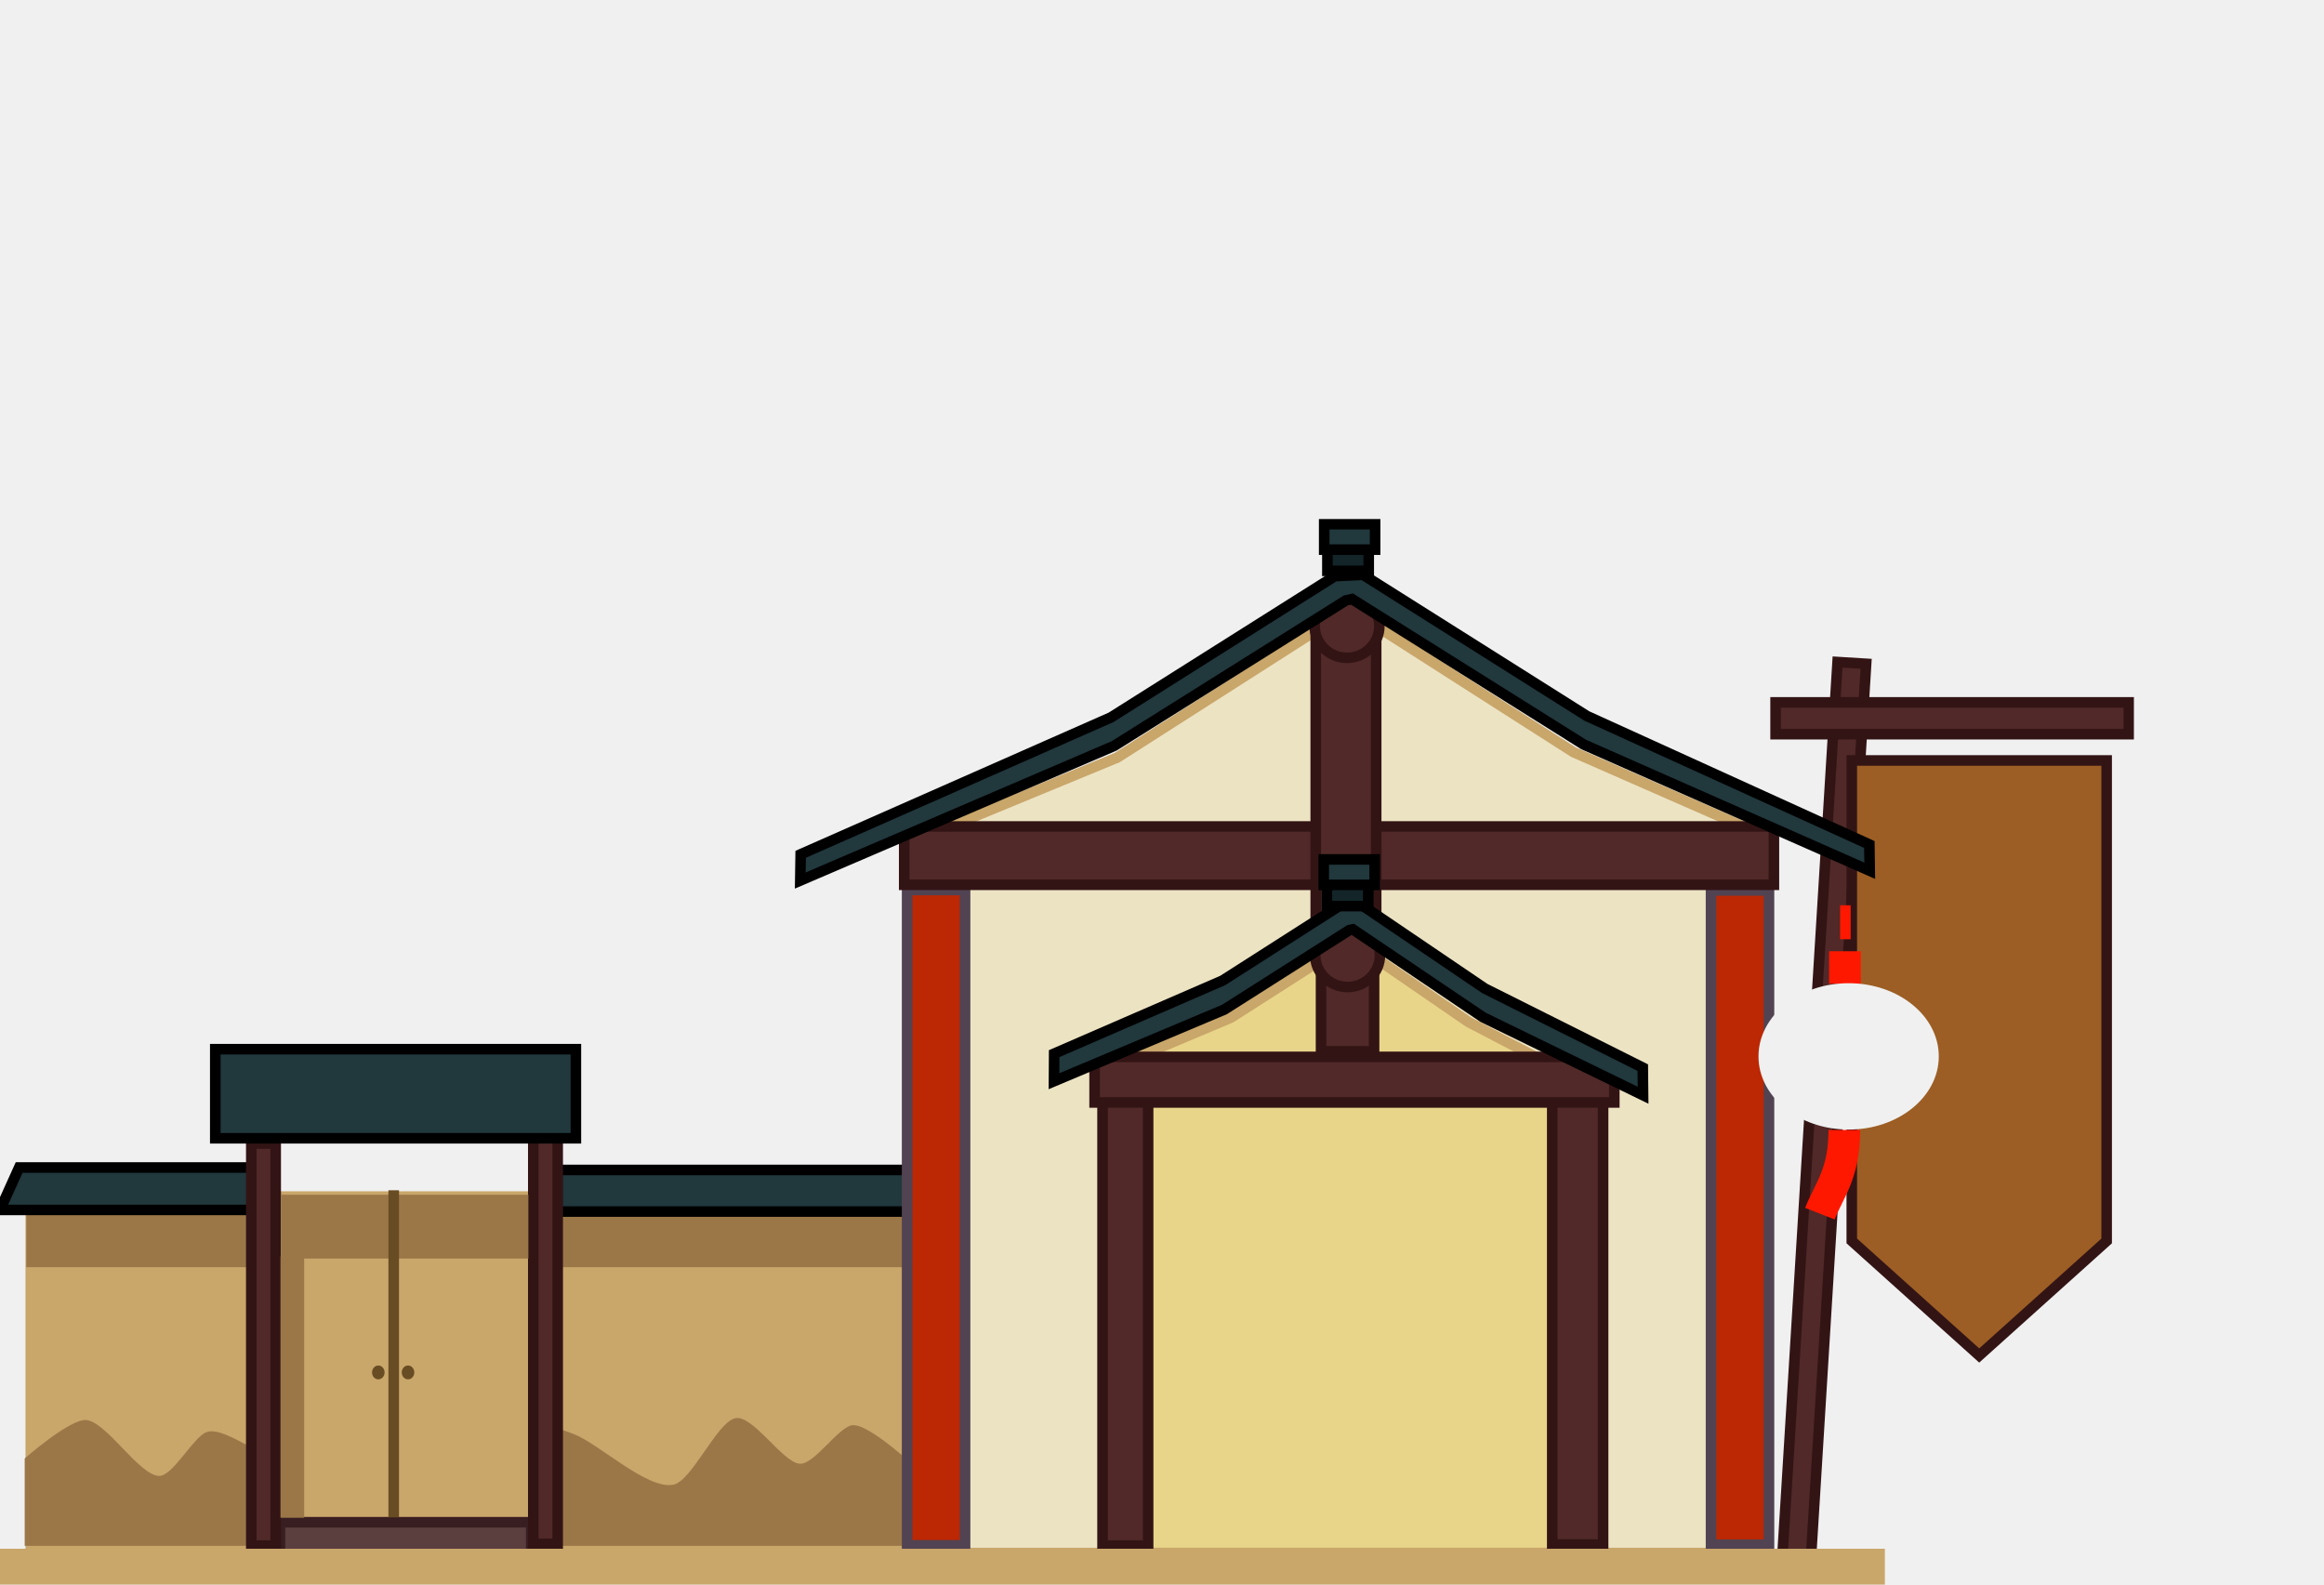
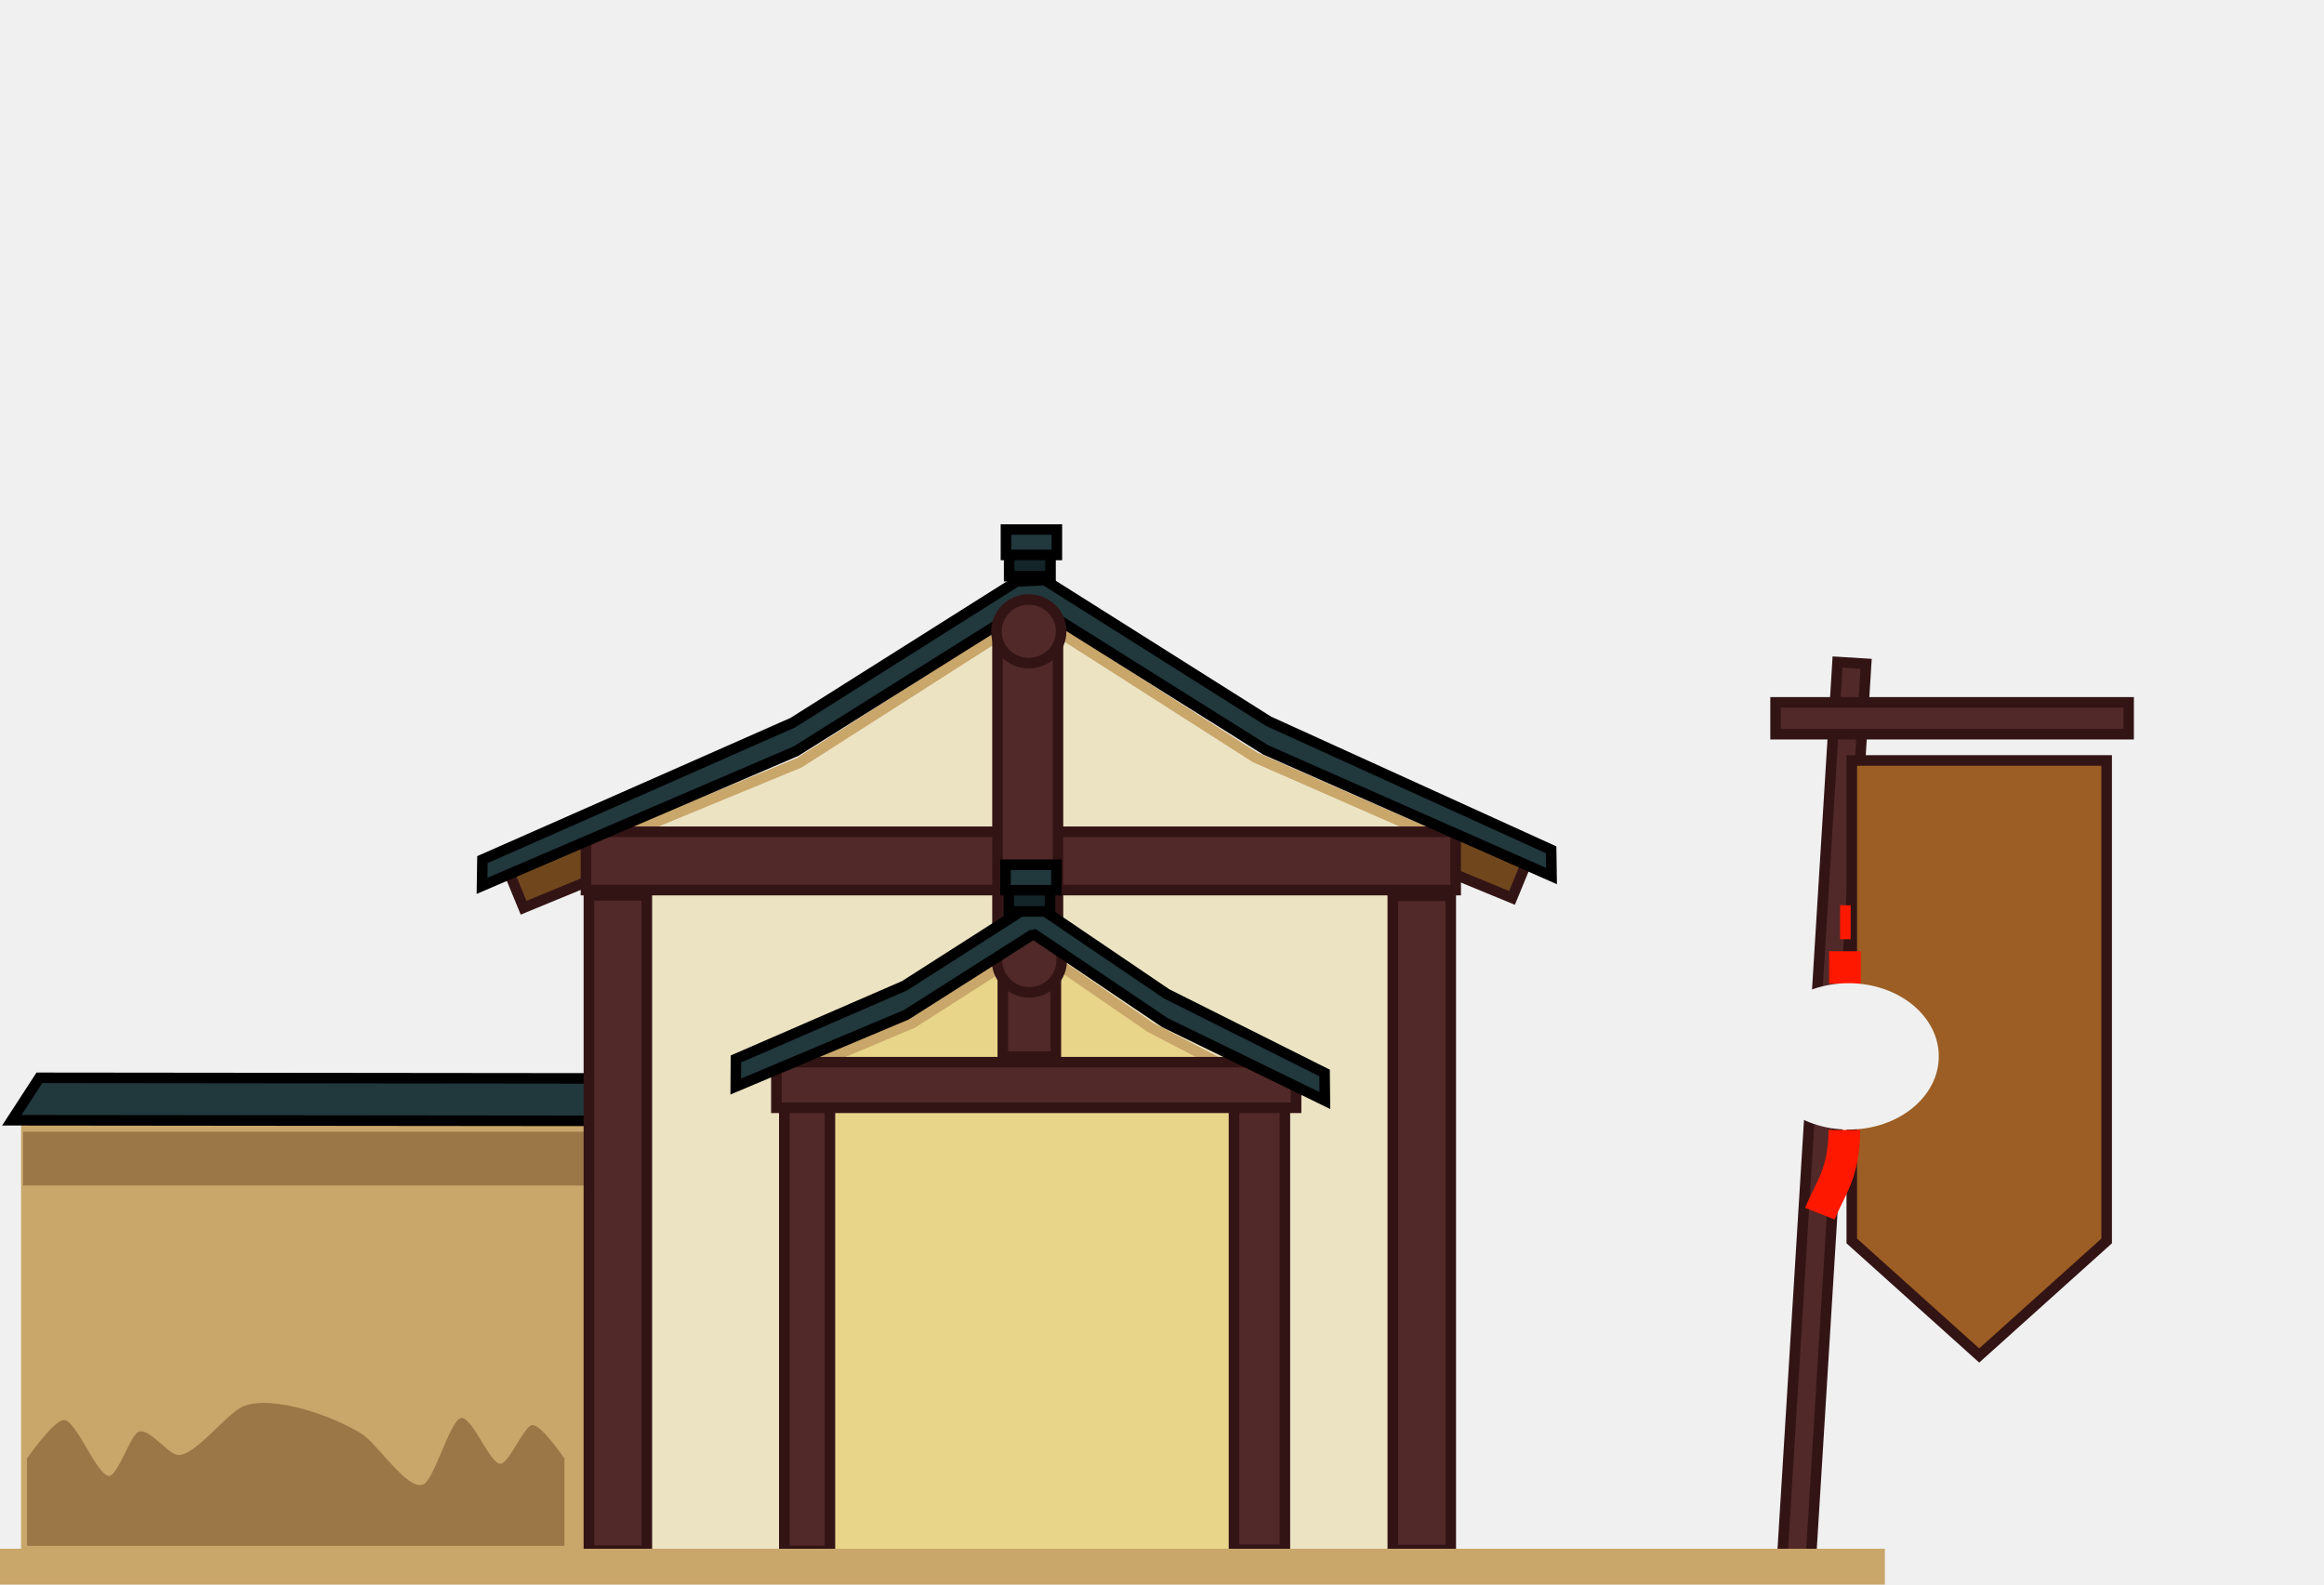
<svg xmlns="http://www.w3.org/2000/svg" version="1.1" id="图层_1" x="0px" y="0px" width="220px" height="150px" viewBox="0 0 220 150" enable-background="new 0 0 220 150" xml:space="preserve">
  <defs>
-     <filter id="Adobe_OpacityMaskFilter" filterUnits="userSpaceOnUse" x="-0.774" y="49.121" width="202.796" height="101.379">
+     <filter id="Adobe_OpacityMaskFilter" filterUnits="userSpaceOnUse" x="-0.46" y="49.623" width="202.481" height="100.877">
      <feColorMatrix type="matrix" values="1 0 0 0 0  0 1 0 0 0  0 0 1 0 0  0 0 0 1 0" />
    </filter>
  </defs>
-   <mask maskUnits="userSpaceOnUse" x="-0.774" y="49.121" width="202.796" height="101.379" id="lanternMask">
+   <mask maskUnits="userSpaceOnUse" x="-0.46" y="49.623" width="202.481" height="100.877" id="lanternMask">
    <rect fill="#FFFFFF" filter="url(#Adobe_OpacityMaskFilter)" width="220" height="150" />
    <ellipse cx="175" cy="100" rx="8.534" ry="6.928" />
  </mask>
  <g id="图层_2" mask="url(#lanternMask)">
-     <polygon fill="#ECE3C3" stroke="#C9A66A" stroke-miterlimit="10" points="165.415,147.012 87.403,147.012 87.403,79.284    105.776,71.704 127.766,57.653 148.949,71.197 165.314,78.376  " />
    <g>
-       <rect x="130.311" y="103.699" transform="matrix(0.0616 -0.9981 0.9981 0.0616 57.2012 270.9483)" fill="#502928" stroke="#331415" stroke-miterlimit="10" width="84.765" height="2.71" />
-       <rect x="2.915" y="114.387" fill="#C9A66A" stroke="#C9A66A" stroke-miterlimit="10" width="82.43" height="32.195" />
-       <rect x="2.488" y="114.861" fill="#9B7748" width="82.968" height="5.094" />
-       <polygon fill="#21383D" stroke="#000000" stroke-miterlimit="10" points="23.987,114.534 0,114.534 1.813,110.518 23.987,110.518       " />
-       <path fill="#9B7748" d="M85.73,146.332H2.338v-8.27c0,0,4.245-3.729,5.797-3.639c1.91,0.11,5.005,5.215,6.916,5.292    c1.286,0.052,3.224-3.647,4.475-4.134c1.542-0.602,4.619,2.051,6.204,2.15c2.663,0.168,7.633-4.023,10.271-4.631    c4.549-1.049,13.835,0.922,18.306,2.646c2.41,0.931,7.002,5.321,9.458,4.795c1.727-0.371,4.078-5.831,5.797-6.282    c1.641-0.432,4.444,4.09,6.102,4.299c1.361,0.174,3.625-3.402,4.983-3.638c1.353-0.233,5.085,3.142,5.085,3.142v8.27H85.73z" />
-       <rect x="26.298" y="113.273" fill="#C9A66A" stroke="#C9A66A" stroke-miterlimit="10" width="24.097" height="33.233" />
-       <rect x="26.5" y="144.098" fill="#5B3E3E" stroke="#381E20" stroke-miterlimit="10" width="23.795" height="3.014" />
-       <rect x="52.75" y="110.75" fill="#21383D" stroke="#000000" stroke-miterlimit="10" width="33.25" height="3.938" />
-       <rect x="23.789" y="108.255" fill="#502928" stroke="#331415" stroke-miterlimit="10" width="2.309" height="38.054" />
-       <rect x="50.484" y="107.502" fill="#502928" stroke="#331415" stroke-miterlimit="10" width="2.309" height="38.648" />
-       <rect x="20.379" y="99.318" fill="#21383D" stroke="#000000" stroke-miterlimit="10" width="34.137" height="8.434" />
-       <rect x="26.63" y="113.098" fill="#9B7748" width="23.387" height="6.041" />
-       <line fill="none" stroke="#684C23" stroke-miterlimit="10" x1="37.271" y1="112.673" x2="37.271" y2="143.637" />
-       <ellipse fill="#684C23" cx="35.813" cy="129.917" rx="0.594" ry="0.655" />
-       <ellipse fill="#684C23" cx="38.625" cy="129.917" rx="0.594" ry="0.655" />
-       <rect x="26.551" y="118.928" fill="#9B7748" width="2.242" height="24.748" />
+       <rect x="130.311" y="103.7" transform="matrix(-0.0616 0.9981 -0.9981 -0.0616 288.1848 -60.8405)" fill="#502928" stroke="#331415" stroke-miterlimit="10" width="84.765" height="2.71" />
+       <rect x="2.495" y="105.552" fill="#C9A66A" stroke="#C9A66A" stroke-miterlimit="10" width="52.928" height="40.629" />
+       <rect x="2.187" y="107.13" fill="#9B7748" width="53.751" height="5.094" />
+       <polygon fill="#21383D" stroke="#000000" stroke-miterlimit="10" points="55.814,106.101 1.119,106.046 3.729,102.03     55.814,102.084   " />
+       <path fill="#9B7748" d="M53.426,146.332H2.556v-8.27c0,0,2.589-3.729,3.536-3.64c1.165,0.11,3.054,5.216,4.22,5.292    c0.784,0.053,1.966-3.646,2.729-4.134c0.941-0.603,2.818,2.051,3.785,2.149c1.625,0.168,4.656-4.022,6.266-4.631    c2.774-1.049,8.439,0.922,11.167,2.646c1.469,0.932,4.271,5.32,5.769,4.795c1.053-0.371,2.488-5.831,3.537-6.282    c1.001-0.432,2.71,4.091,3.722,4.3c0.831,0.174,2.212-3.402,3.04-3.639c0.826-0.232,3.102,3.143,3.102,3.143v8.27H53.426    L53.426,146.332z" />
    </g>
-     <rect x="161.973" y="84.293" fill="#BC2704" stroke="#514352" stroke-miterlimit="10" width="5.486" height="61.932" />
-     <rect x="85.872" y="84.252" fill="#BC2704" stroke="#514352" stroke-miterlimit="10" width="5.486" height="62.034" />
-     <rect x="85.595" y="78.236" fill="#502928" stroke="#331415" stroke-miterlimit="10" width="82.33" height="5.521" />
-     <rect x="124.553" y="58.857" fill="#502928" stroke="#331415" stroke-miterlimit="10" width="5.723" height="86.446" />
-     <rect x="125.656" y="49.822" fill="#132528" stroke="#000000" stroke-miterlimit="10" width="3.914" height="4.217" />
    <polygon fill="#9C5E24" stroke="#331415" stroke-miterlimit="10" points="199.425,117.471 187.361,128.314 175.298,117.471    175.298,71.988 199.425,71.988  " />
-     <ellipse fill="#502928" stroke="#331415" stroke-miterlimit="10" cx="127.514" cy="59.26" rx="3.063" ry="3.012" />
    <g>
-       <polygon fill="#21383D" stroke="#000000" stroke-miterlimit="10" points="129.035,54.412 150.213,67.775 176.961,79.943     176.998,82.428 149.918,70.477 127.986,56.71 127.406,56.838 105.475,70.605 75.756,83.355 75.794,80.871 105.181,67.904     126.357,54.541   " />
+       <rect x="135.355" y="79.641" transform="matrix(0.9246 0.381 -0.381 0.9246 41.6113 -47.1022)" fill="#70471D" stroke="#331415" stroke-miterlimit="10" width="8.835" height="3.814" />
+       <rect x="48.504" y="80.572" transform="matrix(-0.9246 0.3809 -0.3809 -0.9246 133.2707 138.5834)" fill="#70471D" stroke="#331415" stroke-miterlimit="10" width="8.835" height="3.815" />
+       <polygon fill="#ECE3C3" stroke="#C9A66A" stroke-miterlimit="10" points="135.291,147.514 57.279,147.514 57.279,79.786     75.652,72.206 97.642,58.155 118.825,71.699 135.19,78.878   " />
+       <rect x="131.849" y="84.795" fill="#502928" stroke="#331415" stroke-miterlimit="10" width="5.486" height="61.932" />
+       <rect x="55.748" y="84.754" fill="#502928" stroke="#331415" stroke-miterlimit="10" width="5.486" height="62.034" />
+       <rect x="55.471" y="78.738" fill="#502928" stroke="#331415" stroke-miterlimit="10" width="82.33" height="5.521" />
+       <rect x="94.429" y="59.359" fill="#502928" stroke="#331415" stroke-miterlimit="10" width="5.723" height="86.446" />
+       <g>
+         <polygon fill="#21383D" stroke="#000000" stroke-miterlimit="10" points="98.911,54.914 120.089,68.277 146.837,80.445      146.874,82.93 119.794,70.979 97.862,57.212 97.282,57.34 75.351,71.107 45.632,83.857 45.67,81.373 75.057,68.406      96.233,55.043    " />
+         <rect x="95.532" y="50.324" fill="#132528" stroke="#000000" stroke-miterlimit="10" width="3.914" height="4.217" />
+         <rect x="95.229" y="50.123" fill="#21383D" stroke="#000000" stroke-miterlimit="10" width="4.819" height="2.41" />
+         <ellipse fill="#502928" stroke="#331415" stroke-miterlimit="10" cx="97.39" cy="59.762" rx="3.063" ry="3.012" />
+       </g>
+       <polygon fill="#E8D589" stroke="#C9A66A" stroke-miterlimit="10" points="117.722,147.512 76.054,147.512 75.953,101.23     86.396,96.834 97.739,89.58 108.885,97.244 117.118,101.535   " />
+       <g>
+         <rect x="94.931" y="91.088" fill="#502928" stroke="#331415" stroke-miterlimit="10" width="5.021" height="8.936" />
+         <rect x="116.817" y="103.738" fill="#502928" stroke="#331415" stroke-miterlimit="10" width="4.815" height="42.972" />
+         <rect x="74.247" y="102.432" fill="#502928" stroke="#331415" stroke-miterlimit="10" width="4.317" height="44.379" />
+         <rect x="73.496" y="100.549" fill="#502928" stroke="#331415" stroke-miterlimit="10" width="49.196" height="4.316" />
+         <ellipse fill="#502928" stroke="#331415" stroke-miterlimit="10" cx="97.444" cy="90.924" rx="3.063" ry="3.012" />
+         <polygon fill="#21383D" stroke="#000000" stroke-miterlimit="10" points="98.515,85.994 110.429,94.074 125.39,101.568      125.418,104.18 110.276,96.805 97.94,88.477 97.625,88.539 85.794,96.061 69.651,102.854 69.668,100.242 85.62,93.318      97.041,86.018    " />
+       </g>
+       <rect x="95.487" y="82.059" fill="#132528" stroke="#000000" stroke-miterlimit="10" width="3.916" height="4.217" />
+       <rect x="95.187" y="81.857" fill="#21383D" stroke="#000000" stroke-miterlimit="10" width="4.819" height="2.41" />
    </g>
-     <polygon fill="#E8D589" stroke="#C9A66A" stroke-miterlimit="10" points="147.846,147.01 106.178,147.01 106.077,100.729    116.52,96.332 127.863,89.078 139.009,96.742 147.242,101.033  " />
-     <rect x="104.371" y="101.93" fill="#502928" stroke="#331415" stroke-miterlimit="10" width="4.317" height="44.379" />
-     <rect x="146.941" y="103.236" fill="#502928" stroke="#331415" stroke-miterlimit="10" width="4.816" height="42.972" />
-     <rect x="103.62" y="100.047" fill="#502928" stroke="#331415" stroke-miterlimit="10" width="49.196" height="4.316" />
-     <rect x="125.055" y="90.586" fill="#502928" stroke="#331415" stroke-miterlimit="10" width="5.021" height="8.936" />
-     <ellipse fill="#502928" stroke="#331415" stroke-miterlimit="10" cx="127.568" cy="90.422" rx="3.063" ry="3.012" />
-     <g>
-       <polygon fill="#21383D" stroke="#000000" stroke-miterlimit="10" points="128.639,85.492 140.553,93.572 155.514,101.066     155.542,103.678 140.4,96.303 128.064,87.975 127.749,88.037 115.918,95.559 99.775,102.352 99.792,99.74 115.744,92.816     127.165,85.516   " />
-     </g>
-     <rect x="125.611" y="81.557" fill="#132528" stroke="#000000" stroke-miterlimit="10" width="3.916" height="4.217" />
-     <rect x="125.311" y="81.355" fill="#21383D" stroke="#000000" stroke-miterlimit="10" width="4.819" height="2.41" />
-     <rect x="125.354" y="49.621" fill="#21383D" stroke="#000000" stroke-miterlimit="10" width="4.819" height="2.41" />
    <rect x="0.04" y="147.109" fill="#C9A66A" stroke="#C9A66A" stroke-miterlimit="10" width="177.89" height="2.891" />
    <rect x="168.086" y="66.488" fill="#502928" stroke="#331415" stroke-miterlimit="10" width="33.436" height="3.012" />
-     <line fill="none" stroke="#FF1800" stroke-miterlimit="10" x1="174.692" y1="85.696" x2="174.692" y2="88.909" />
-     <line fill="none" stroke="#FF1800" stroke-width="3" stroke-miterlimit="10" x1="174.651" y1="90.047" x2="174.651" y2="93.123" />
-     <path fill="none" stroke="#FF1800" stroke-width="3" stroke-miterlimit="10" d="M174.592,106.965c0,4.162-1.405,5.615-2.311,7.925" />
+     <g>
+       <line fill="none" stroke="#FF1800" stroke-miterlimit="10" x1="174.691" y1="85.695" x2="174.691" y2="88.909" />
+       <line fill="none" stroke="#FF1800" stroke-width="3" stroke-miterlimit="10" x1="174.65" y1="90.047" x2="174.65" y2="93.123" />
+       <path fill="none" stroke="#FF1800" stroke-width="3" stroke-miterlimit="10" d="M174.592,106.965c0,4.162-1.404,5.615-2.311,7.926    " />
+     </g>
  </g>
</svg>
